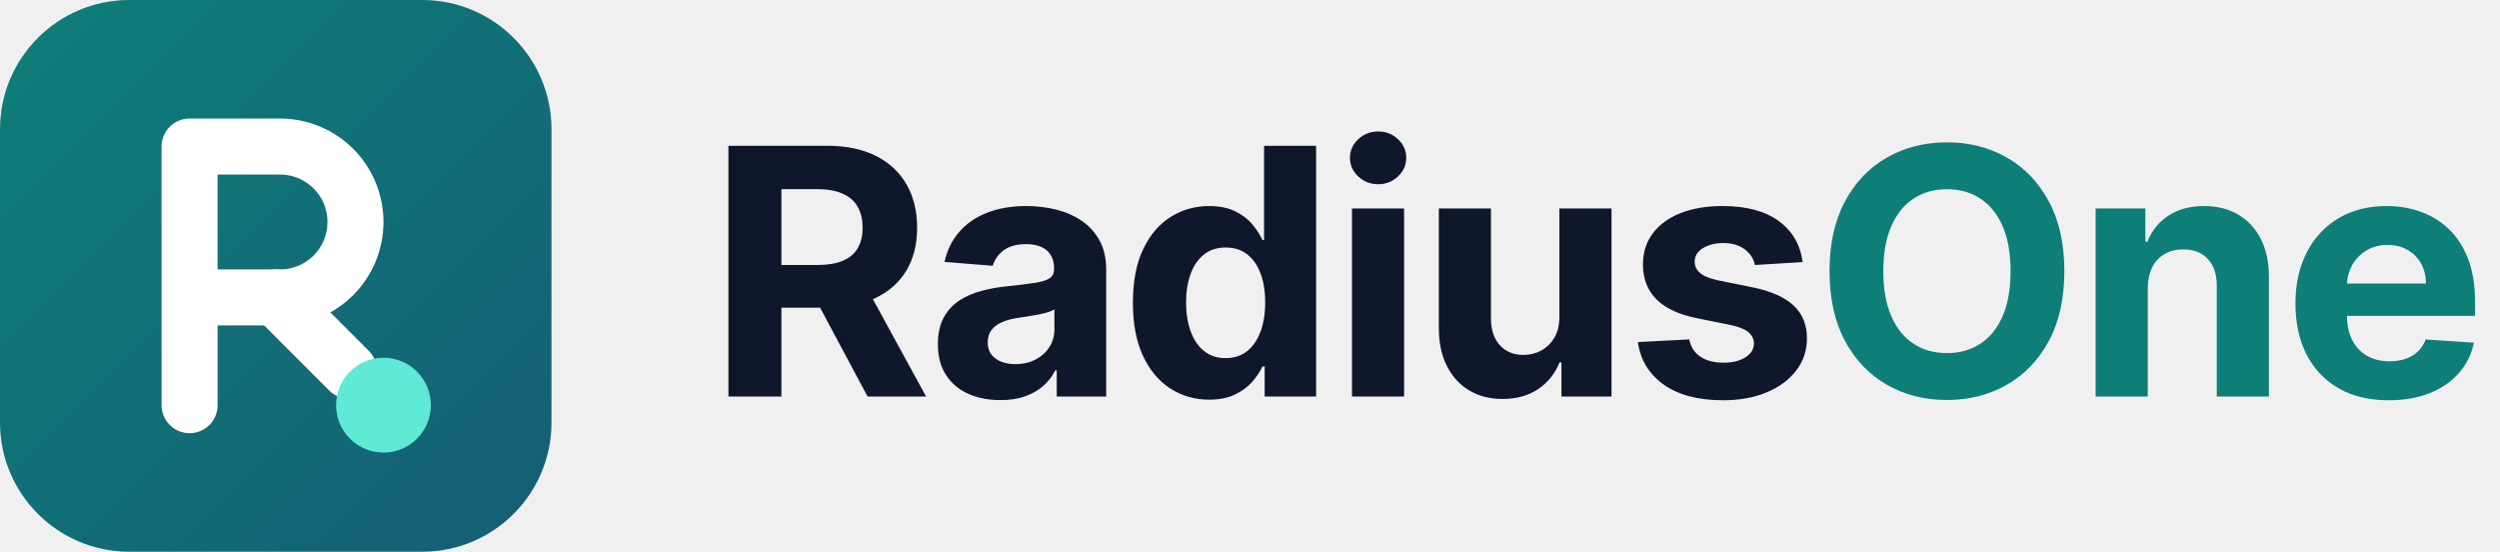
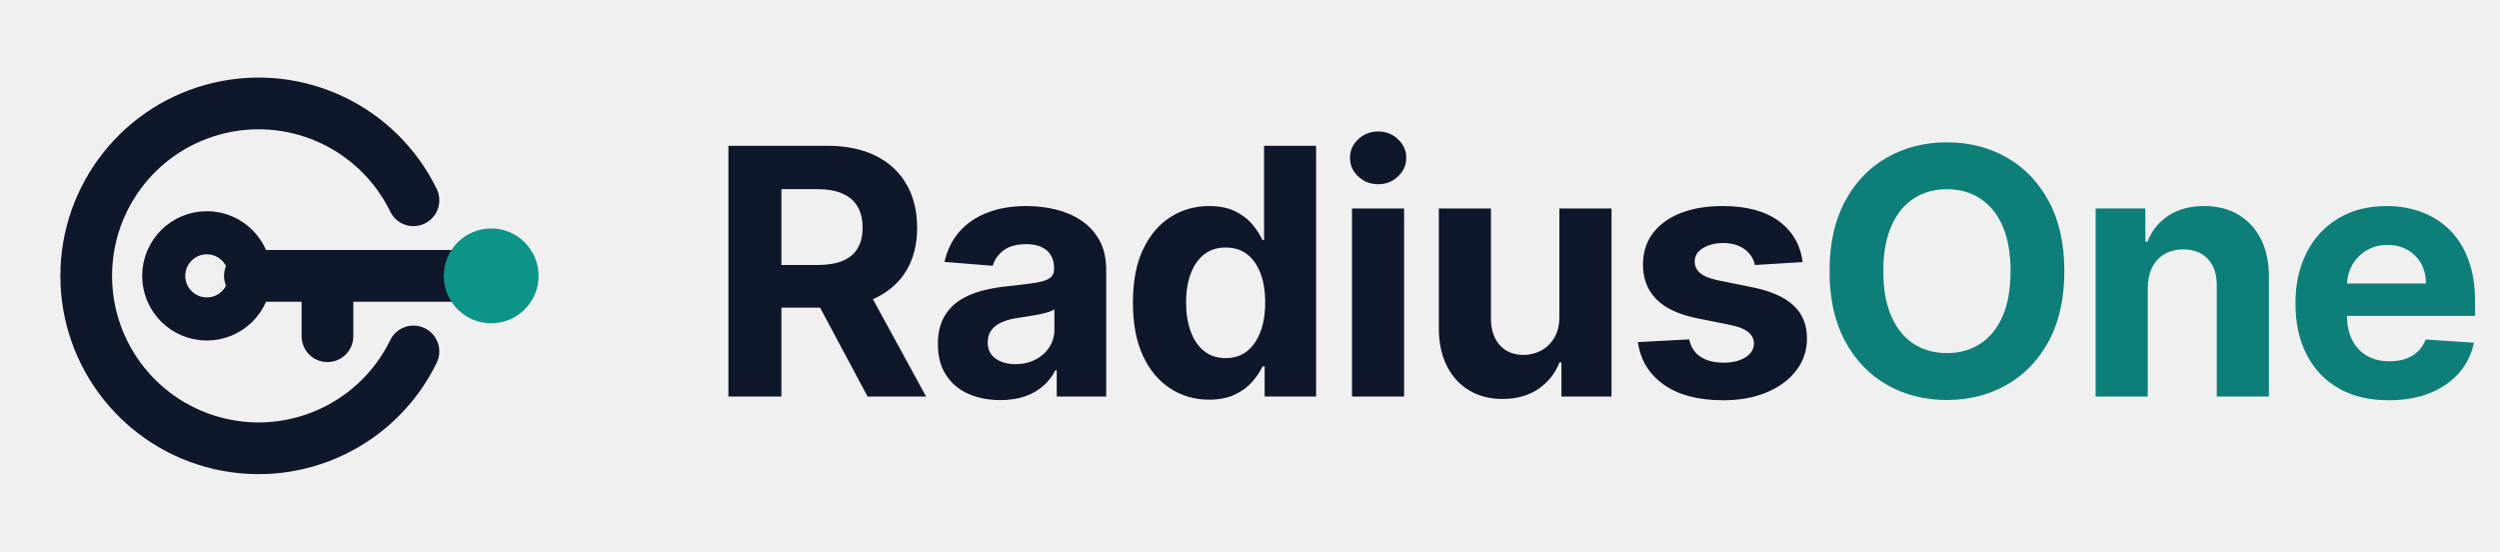
<svg xmlns="http://www.w3.org/2000/svg" width="1160" height="256" viewBox="0 0 290 64" role="img" aria-label="RadiusOne">
-   <defs>
-     <linearGradient id="rwl" x1="0" y1="0" x2="64" y2="64" gradientUnits="userSpaceOnUse">
-       <stop offset="0" stop-color="#0d7f78" />
-       <stop offset="1" stop-color="#155e75" />
-     </linearGradient>
-   </defs>
-   <rect width="64" height="64" rx="15" fill="url(#rwl)" />
-   <path d="M22 47V17h10.5a8.75 8.75 0 0 1 0 17.5H22" stroke="#ffffff" stroke-width="6.5" stroke-linecap="round" stroke-linejoin="round" fill="none" />
-   <path d="M32 34.5L40.5 43" stroke="#ffffff" stroke-width="6.5" stroke-linecap="round" stroke-linejoin="round" fill="none" />
-   <circle cx="44.5" cy="47" r="5.5" fill="#5eead4" />
+   <path d="M47.98 40.77A20 20 0 1 1 47.98 23.23M29 32H57M38 32V39" fill="none" stroke="#0f172a" stroke-width="6" stroke-linecap="round" stroke-linejoin="round" />
+   <circle cx="24" cy="32" r="5" fill="none" stroke="#0f172a" stroke-width="5" />
+   <circle cx="57" cy="32" r="5.5" fill="#0d9488" />
  <path d="M90.68 46L84.53 46L84.53 16.91L96.01 16.91Q99.30 16.91 101.64 18.08Q103.97 19.25 105.20 21.39Q106.43 23.53 106.43 26.41L106.43 26.41Q106.43 29.31 105.18 31.39Q103.93 33.47 101.57 34.58L101.57 34.58Q101.43 34.64 101.30 34.71L101.30 34.71L107.47 46L100.68 46L95.17 35.69L90.68 35.69L90.68 46ZM90.68 21.94L90.68 30.74L94.86 30.74Q96.62 30.74 97.78 30.26Q98.95 29.78 99.52 28.81Q100.10 27.85 100.10 26.41L100.10 26.41Q100.10 24.96 99.52 23.97Q98.95 22.97 97.77 22.46Q96.60 21.94 94.83 21.94L94.83 21.94L90.68 21.94ZM116.09 46.41L116.09 46.41Q114.00 46.41 112.36 45.68Q110.73 44.95 109.79 43.51Q108.84 42.07 108.84 39.91L108.84 39.91Q108.84 38.09 109.51 36.85Q110.18 35.62 111.33 34.86Q112.48 34.11 113.95 33.73Q115.42 33.34 117.04 33.19L117.04 33.19Q118.94 32.99 120.11 32.81Q121.27 32.63 121.80 32.28Q122.32 31.92 122.32 31.23L122.32 31.23L122.32 31.14Q122.32 29.79 121.48 29.05Q120.63 28.32 119.08 28.32L119.08 28.32Q117.45 28.32 116.48 29.03Q115.52 29.75 115.21 30.83L115.21 30.83L109.61 30.38Q110.04 28.39 111.29 26.93Q112.54 25.47 114.52 24.69Q116.50 23.90 119.11 23.90L119.11 23.90Q120.93 23.90 122.60 24.32Q124.27 24.75 125.57 25.64Q126.87 26.54 127.62 27.94Q128.37 29.34 128.37 31.28L128.37 31.28L128.37 46L122.63 46L122.63 42.97L122.46 42.97Q121.94 44.00 121.06 44.77Q120.18 45.55 118.94 45.98Q117.71 46.41 116.09 46.41ZM117.82 42.24L117.82 42.24Q119.15 42.24 120.18 41.70Q121.20 41.17 121.78 40.26Q122.36 39.35 122.36 38.20L122.36 38.20L122.36 35.89Q122.08 36.07 121.59 36.22Q121.10 36.37 120.49 36.49Q119.88 36.61 119.27 36.70Q118.66 36.80 118.16 36.87L118.16 36.87Q117.09 37.02 116.30 37.36Q115.50 37.70 115.06 38.28Q114.62 38.86 114.62 39.71L114.62 39.71Q114.62 40.94 115.53 41.59Q116.43 42.24 117.82 42.24ZM140.31 46.36L140.31 46.36Q137.83 46.36 135.82 45.07Q133.81 43.78 132.64 41.28Q131.47 38.77 131.47 35.12L131.47 35.12Q131.47 31.37 132.67 28.88Q133.88 26.38 135.89 25.14Q137.90 23.90 140.30 23.90L140.30 23.90Q142.13 23.90 143.36 24.52Q144.59 25.13 145.35 26.05Q146.11 26.97 146.51 27.85L146.51 27.85L146.69 27.85L146.69 16.91L152.73 16.91L152.73 46L146.76 46L146.76 42.51L146.51 42.51Q146.08 43.41 145.31 44.30Q144.53 45.19 143.30 45.77Q142.08 46.36 140.31 46.36ZM142.23 41.54L142.23 41.54Q143.70 41.54 144.71 40.74Q145.73 39.93 146.27 38.49Q146.82 37.04 146.82 35.09L146.82 35.09Q146.82 33.14 146.28 31.71Q145.74 30.28 144.72 29.49Q143.70 28.71 142.23 28.71L142.23 28.71Q140.74 28.71 139.72 29.52Q138.70 30.33 138.17 31.77Q137.64 33.20 137.64 35.09L137.64 35.09Q137.64 36.99 138.18 38.45Q138.71 39.91 139.73 40.72Q140.74 41.54 142.23 41.54ZM162.94 46L156.89 46L156.89 24.18L162.94 24.18L162.94 46ZM159.93 21.37L159.93 21.37Q158.58 21.37 157.62 20.47Q156.66 19.57 156.66 18.30L156.66 18.30Q156.66 17.05 157.62 16.15Q158.58 15.25 159.93 15.25L159.93 15.25Q161.28 15.25 162.23 16.15Q163.19 17.05 163.19 18.30L163.19 18.30Q163.19 19.57 162.23 20.47Q161.28 21.37 159.93 21.37ZM180.96 36.71L180.96 36.71L180.96 24.18L187.01 24.18L187.01 46L181.20 46L181.20 42.04L180.97 42.04Q180.23 43.95 178.52 45.12Q176.81 46.28 174.35 46.28L174.35 46.28Q172.17 46.28 170.50 45.29Q168.84 44.30 167.91 42.46Q166.98 40.63 166.97 38.07L166.97 38.07L166.97 24.18L173.02 24.18L173.02 36.99Q173.03 38.93 174.06 40.05Q175.08 41.17 176.80 41.17L176.80 41.17Q177.89 41.17 178.84 40.67Q179.79 40.16 180.38 39.17Q180.97 38.17 180.96 36.71ZM209.19 30.40L209.19 30.40L203.65 30.74Q203.51 30.03 203.04 29.46Q202.57 28.88 201.81 28.54Q201.05 28.19 200.00 28.19L200.00 28.19Q198.60 28.19 197.63 28.78Q196.66 29.37 196.66 30.35L196.66 30.35Q196.66 31.13 197.29 31.67Q197.91 32.21 199.43 32.53L199.43 32.53L203.38 33.33Q206.57 33.98 208.13 35.43Q209.69 36.88 209.69 39.24L209.69 39.24Q209.69 41.38 208.43 43.00Q207.18 44.62 205.00 45.52Q202.82 46.43 199.97 46.43L199.97 46.43Q195.64 46.43 193.08 44.62Q190.51 42.80 190.07 39.68L190.07 39.68L196.03 39.37Q196.30 40.69 197.33 41.38Q198.37 42.07 199.99 42.07L199.99 42.07Q201.58 42.07 202.55 41.45Q203.53 40.83 203.54 39.85L203.54 39.85Q203.53 39.03 202.84 38.49Q202.16 37.96 200.74 37.68L200.74 37.68L196.96 36.92Q193.77 36.28 192.21 34.71Q190.66 33.13 190.66 30.69L190.66 30.69Q190.66 28.59 191.80 27.07Q192.94 25.55 195.02 24.72Q197.11 23.90 199.90 23.90L199.90 23.90Q204.04 23.90 206.42 25.64Q208.80 27.39 209.19 30.40Z" fill="#0f172a" />
  <path d="M239.56 31.45L239.56 31.45Q239.56 36.21 237.76 39.55Q235.96 42.89 232.87 44.64Q229.79 46.40 225.94 46.40L225.94 46.40Q222.06 46.40 218.98 44.64Q215.89 42.88 214.10 39.54Q212.31 36.20 212.31 31.45L212.31 31.45Q212.31 26.70 214.10 23.36Q215.89 20.02 218.98 18.27Q222.06 16.51 225.94 16.51L225.94 16.51Q229.79 16.51 232.87 18.27Q235.96 20.02 237.76 23.36Q239.56 26.70 239.56 31.45ZM233.32 31.45L233.32 31.45Q233.32 28.37 232.41 26.26Q231.49 24.14 229.83 23.05Q228.17 21.95 225.94 21.95L225.94 21.95Q223.71 21.95 222.04 23.05Q220.38 24.14 219.47 26.26Q218.55 28.37 218.55 31.45L218.55 31.45Q218.55 34.54 219.47 36.65Q220.38 38.77 222.04 39.86Q223.71 40.96 225.94 40.96L225.94 40.96Q228.17 40.96 229.83 39.86Q231.49 38.77 232.41 36.65Q233.32 34.54 233.32 31.45ZM249.24 33.39L249.24 33.39L249.24 46L243.19 46L243.19 24.18L248.96 24.18L248.96 28.03L249.21 28.03Q249.94 26.13 251.64 25.01Q253.35 23.90 255.78 23.90L255.78 23.90Q258.05 23.90 259.74 24.89Q261.43 25.89 262.37 27.73Q263.30 29.57 263.30 32.11L263.30 32.11L263.30 46L257.25 46L257.25 33.19Q257.27 31.18 256.23 30.06Q255.19 28.93 253.37 28.93L253.37 28.93Q252.15 28.93 251.22 29.45Q250.29 29.98 249.77 30.98Q249.26 31.98 249.24 33.39ZM277.21 46.43L277.21 46.43Q273.84 46.43 271.42 45.06Q268.99 43.68 267.69 41.16Q266.38 38.64 266.38 35.19L266.38 35.19Q266.38 31.82 267.69 29.28Q268.99 26.74 271.37 25.32Q273.75 23.90 276.96 23.90L276.96 23.90Q279.12 23.90 280.99 24.59Q282.86 25.28 284.26 26.65Q285.66 28.03 286.44 30.11Q287.22 32.19 287.22 34.98L287.22 34.98L287.22 36.64L272.36 36.64L272.36 36.65Q272.36 38.27 272.97 39.45Q273.57 40.63 274.68 41.27Q275.78 41.91 277.30 41.91L277.30 41.91Q278.31 41.91 279.15 41.63Q279.99 41.34 280.59 40.77Q281.18 40.20 281.49 39.38L281.49 39.38L287.09 39.75Q286.67 41.77 285.35 43.27Q284.04 44.76 281.97 45.60Q279.90 46.43 277.21 46.43ZM272.36 32.89L272.36 32.89L281.52 32.89Q281.52 31.58 280.96 30.57Q280.39 29.57 279.39 28.99Q278.38 28.41 277.06 28.41L277.06 28.41Q275.69 28.41 274.63 29.05Q273.57 29.68 272.97 30.73L272.97 30.73Q272.42 31.71 272.36 32.89Z" fill="#0d7f78" />
</svg>
